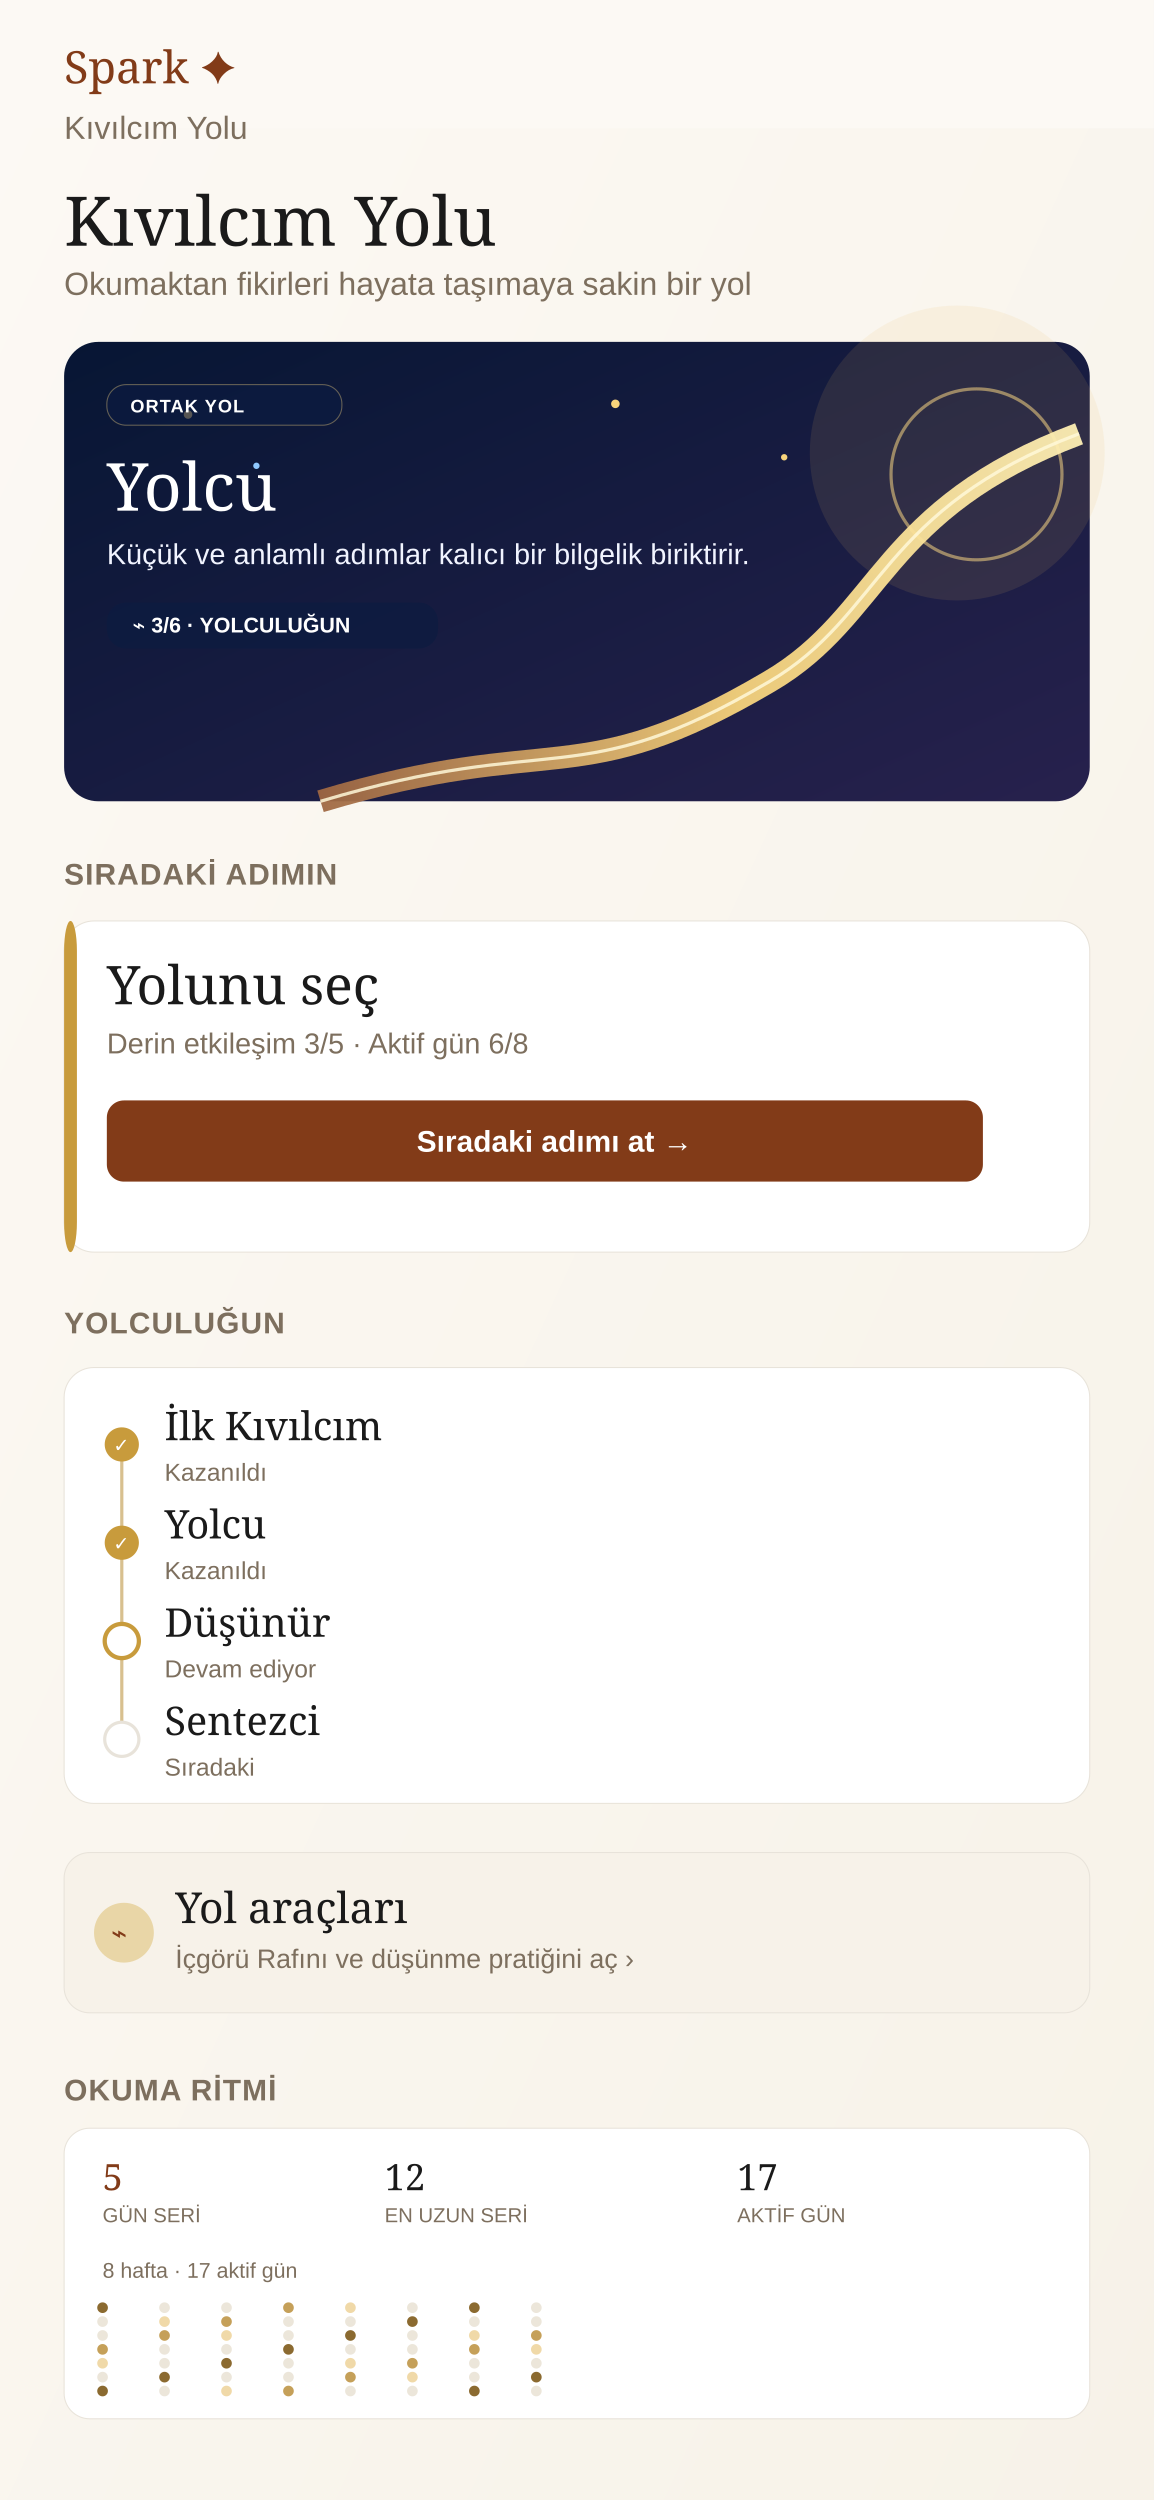
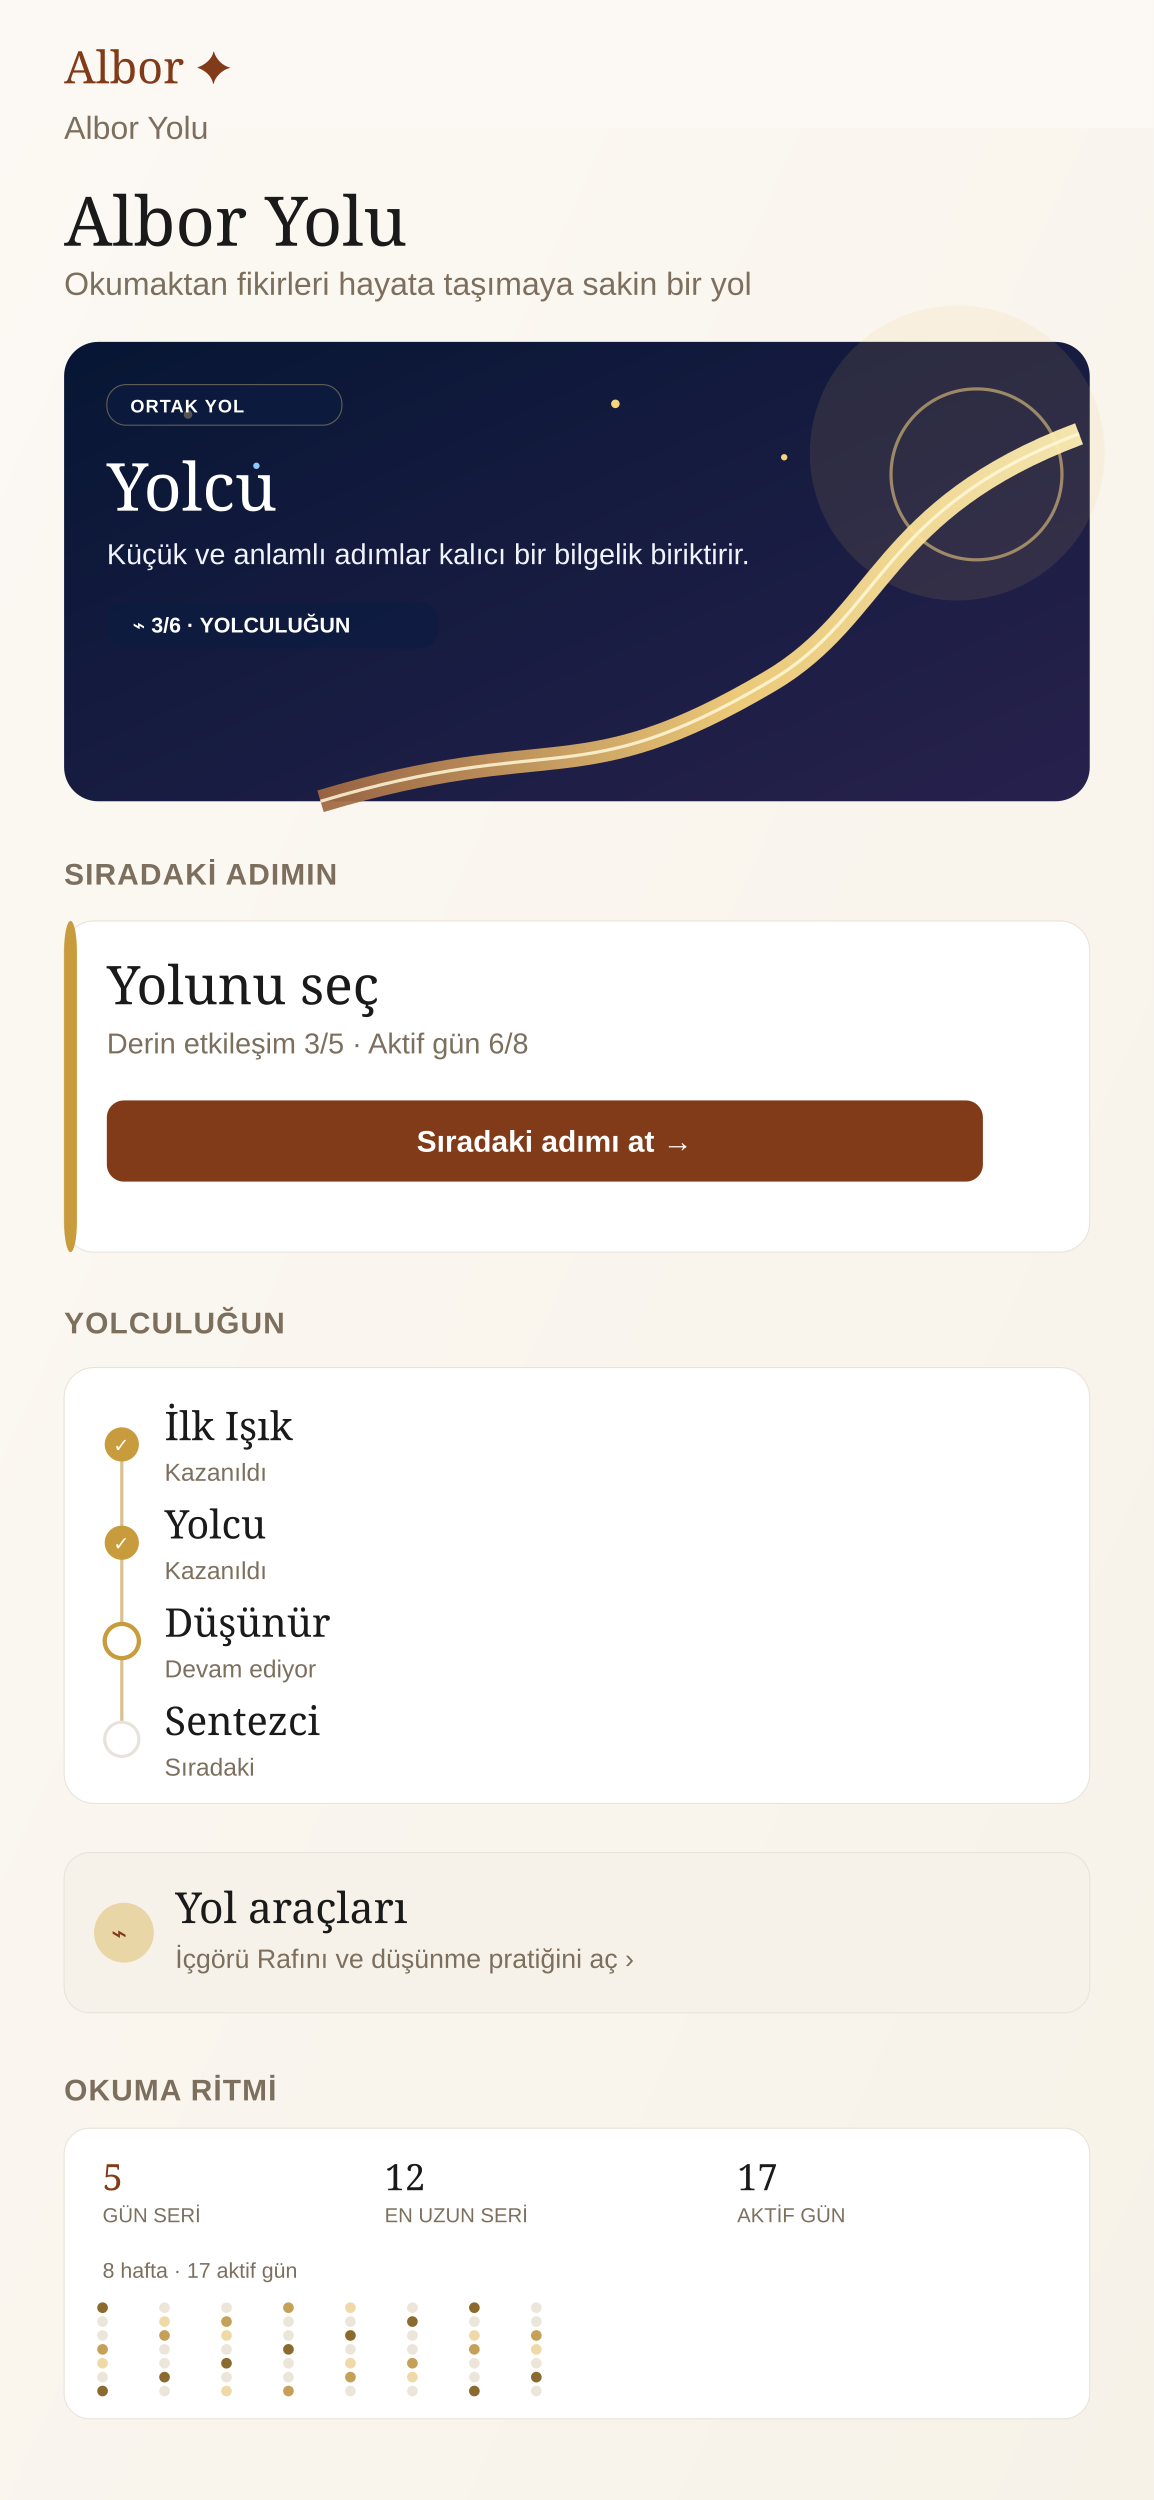
<svg xmlns="http://www.w3.org/2000/svg" width="1080" height="2340" viewBox="0 0 1080 2340">
  <defs>
    <linearGradient id="bg" x1="0" x2="1" y1="0" y2="1">
      <stop offset="0%" stop-color="#fcf9f4" />
      <stop offset="100%" stop-color="#f7f2e8" />
    </linearGradient>
    <linearGradient id="hero" x1="0" x2="1" y1="0" y2="1">
      <stop offset="0%" stop-color="#D8C08F" />
      <stop offset="100%" stop-color="#BE9347" />
    </linearGradient>
    <filter id="shadow" x="-20%" y="-20%" width="140%" height="140%">
      <feDropShadow dx="0" dy="8" stdDeviation="10" flood-opacity="0.12" flood-color="#6e5f4f" />
    </filter>
  </defs>
  <rect width="100%" height="100%" fill="url(#bg)" />
  <rect x="0" y="0" width="100%" height="120" fill="#fcf9f4" />
-   <text x="60" y="78" font-family="Georgia, serif" font-size="42" fill="#823b18">Spark ✦</text>
-   <text x="60" y="130" font-family="Arial, sans-serif" font-size="30" fill="#7D6F5E">Kıvılcım Yolu</text>
-   <text x="60" y="230" font-family="Georgia, serif" font-size="64" fill="#1A1A1A">Kıvılcım Yolu</text>
+   <text x="60" y="78" font-family="Georgia, serif" font-size="42" fill="#823b18">Albor ✦</text>
+   <text x="60" y="130" font-family="Arial, sans-serif" font-size="30" fill="#7D6F5E">Albor Yolu</text>
+   <text x="60" y="230" font-family="Georgia, serif" font-size="64" fill="#1A1A1A">Albor Yolu</text>
  <text x="60" y="276" font-family="Arial, sans-serif" font-size="30" fill="#7D6F5E">Okumaktan fikirleri hayata taşımaya sakin bir yol</text>
  <defs>
    <linearGradient id="journeyHero" x1="0" x2="1" y1="0" y2="1">
      <stop offset="0%" stop-color="#071634" />
      <stop offset="100%" stop-color="#27214d" />
    </linearGradient>
    <linearGradient id="journeyPath" x1="0" x2="1">
      <stop offset="0%" stop-color="#9E6642" />
      <stop offset="55%" stop-color="#F8D47C" />
      <stop offset="100%" stop-color="#FFF0B5" />
    </linearGradient>
  </defs>
  <rect x="60" y="320" rx="32" ry="32" width="960" height="430" fill="url(#journeyHero)" />
  <circle cx="896" cy="424" r="138" fill="#E8B85C" opacity="0.11" />
  <circle cx="914" cy="444" r="80" fill="none" stroke="#F9D783" stroke-width="3" opacity="0.54" />
  <path d="M300,750 C520,684 540,744 720,638 C826,576 824,476 1010,406" fill="none" stroke="url(#journeyPath)" stroke-width="21" opacity="0.94" />
  <path d="M300,750 C520,684 540,744 720,638 C826,576 824,476 1010,406" fill="none" stroke="#fff8d8" stroke-width="3" opacity="0.85" />
  <circle cx="176" cy="388" r="4" fill="#F8D47C" />
  <circle cx="240" cy="436" r="3" fill="#8FC8FF" />
  <circle cx="576" cy="378" r="4" fill="#F8D47C" />
  <circle cx="734" cy="428" r="3" fill="#F8D47C" />
  <rect x="100" y="360" rx="18" ry="18" width="220" height="38" fill="#0B1B40" opacity="0.68" stroke="#F9D783" stroke-opacity="0.56" />
  <text x="122" y="386" font-family="Arial, sans-serif" font-size="17" font-weight="700" letter-spacing="1" fill="#fff">ORTAK YOL</text>
  <text x="100" y="478" font-family="Georgia, serif" font-size="62" fill="#fff">Yolcu</text>
  <text x="100" y="528" font-family="Arial, sans-serif" font-size="27" fill="#F1F4FF">Küçük ve anlamlı adımlar kalıcı bir bilgelik biriktirir.</text>
  <rect x="100" y="564" rx="18" ry="18" width="310" height="43" fill="#0B1B40" opacity="0.7" />
  <text x="124" y="592" font-family="Arial, sans-serif" font-size="20" font-weight="700" fill="#fff">⌁  3/6 · YOLCULUĞUN</text>
  <text x="60" y="828" font-family="Arial, sans-serif" font-size="28" font-weight="700" letter-spacing="1" fill="#7D6F5E">SIRADAKİ ADIMIN</text>
  <rect x="60" y="862" rx="28" ry="28" width="960" height="310" fill="#ffffff" stroke="#E8E3DA" />
  <rect x="60" y="862" rx="28" ry="28" width="12" height="310" fill="#C89B3C" />
  <text x="100" y="940" font-family="Georgia, serif" font-size="50" fill="#1A1A1A">Yolunu seç</text>
  <text x="100" y="986" font-family="Arial, sans-serif" font-size="27" fill="#7D6F5E">Derin etkileşim 3/5  ·  Aktif gün 6/8</text>
  <rect x="100" y="1030" rx="16" ry="16" width="820" height="76" fill="#823b18" />
  <text x="390" y="1078" font-family="Arial, sans-serif" font-size="28" font-weight="700" fill="#fff">Sıradaki adımı at  →</text>
  <text x="60" y="1248" font-family="Arial, sans-serif" font-size="28" font-weight="700" letter-spacing="1" fill="#7D6F5E">YOLCULUĞUN</text>
  <rect x="60" y="1280" rx="28" ry="28" width="960" height="408" fill="#ffffff" stroke="#E8E3DA" />
  <line x1="114" y1="1354" x2="114" y2="1622" stroke="#D8C08F" stroke-width="3" />
  <circle cx="114" cy="1352" r="16" fill="#C89B3C" />
  <text x="106" y="1359" font-family="Arial" font-size="18" fill="#fff">✓</text>
-   <text x="154" y="1348" font-family="Georgia, serif" font-size="37" fill="#1A1A1A">İlk Kıvılcım</text>
+   <text x="154" y="1348" font-family="Georgia, serif" font-size="37" fill="#1A1A1A">İlk Işık</text>
  <text x="154" y="1386" font-family="Arial" font-size="23" fill="#7D6F5E">Kazanıldı</text>
  <circle cx="114" cy="1444" r="16" fill="#C89B3C" />
  <text x="106" y="1451" font-family="Arial" font-size="18" fill="#fff">✓</text>
  <text x="154" y="1440" font-family="Georgia, serif" font-size="37" fill="#1A1A1A">Yolcu</text>
  <text x="154" y="1478" font-family="Arial" font-size="23" fill="#7D6F5E">Kazanıldı</text>
  <circle cx="114" cy="1536" r="16" fill="#fff" stroke="#C89B3C" stroke-width="4" />
  <text x="154" y="1532" font-family="Georgia, serif" font-size="37" fill="#1A1A1A">Düşünür</text>
  <text x="154" y="1570" font-family="Arial" font-size="23" fill="#7D6F5E">Devam ediyor</text>
  <circle cx="114" cy="1628" r="16" fill="#fff" stroke="#E8E3DA" stroke-width="3" />
  <text x="154" y="1624" font-family="Georgia, serif" font-size="37" fill="#1A1A1A">Sentezci</text>
  <text x="154" y="1662" font-family="Arial" font-size="23" fill="#7D6F5E">Sıradaki</text>
  <rect x="60" y="1734" rx="24" ry="24" width="960" height="150" fill="#F7F2E9" stroke="#E8E3DA" />
  <circle cx="116" cy="1809" r="28" fill="#E9D6A7" />
  <text x="104" y="1818" font-family="Arial" font-size="25" fill="#823b18">⌁</text>
  <text x="164" y="1800" font-family="Georgia, serif" font-size="40" fill="#1A1A1A">Yol araçları</text>
  <text x="164" y="1842" font-family="Arial, sans-serif" font-size="25" fill="#7D6F5E">İçgörü Rafını ve düşünme pratiğini aç  ›</text>
  <text x="60" y="1966" font-family="Arial, sans-serif" font-size="28" font-weight="700" letter-spacing="1" fill="#7D6F5E">OKUMA RİTMİ</text>
  <rect x="60" y="1992" rx="24" ry="24" width="960" height="272" fill="#ffffff" stroke="#E8E3DA" />
  <text x="96" y="2050" font-family="Georgia, serif" font-size="34" fill="#823b18">5</text>
  <text x="96" y="2080" font-family="Arial" font-size="19" fill="#7D6F5E">GÜN SERİ</text>
  <text x="360" y="2050" font-family="Georgia, serif" font-size="34" fill="#1A1A1A">12</text>
  <text x="360" y="2080" font-family="Arial" font-size="19" fill="#7D6F5E">EN UZUN SERİ</text>
  <text x="690" y="2050" font-family="Georgia, serif" font-size="34" fill="#1A1A1A">17</text>
  <text x="690" y="2080" font-family="Arial" font-size="19" fill="#7D6F5E">AKTİF GÜN</text>
  <text x="96" y="2132" font-family="Arial" font-size="20" fill="#7D6F5E">8 hafta · 17 aktif gün</text>
  <g>
    <circle cx="96" cy="2160" r="5" fill="#8B6A30" />
    <circle cx="96" cy="2173" r="5" fill="#ECE6DA" />
    <circle cx="96" cy="2186" r="5" fill="#ECE6DA" />
    <circle cx="96" cy="2199" r="5" fill="#C5A059" />
    <circle cx="96" cy="2212" r="5" fill="#F0D9A8" />
    <circle cx="96" cy="2225" r="5" fill="#ECE6DA" />
    <circle cx="96" cy="2238" r="5" fill="#8B6A30" />
    <circle cx="154" cy="2160" r="5" fill="#ECE6DA" />
    <circle cx="154" cy="2173" r="5" fill="#F0D9A8" />
    <circle cx="154" cy="2186" r="5" fill="#C5A059" />
    <circle cx="154" cy="2199" r="5" fill="#ECE6DA" />
    <circle cx="154" cy="2212" r="5" fill="#ECE6DA" />
    <circle cx="154" cy="2225" r="5" fill="#8B6A30" />
    <circle cx="154" cy="2238" r="5" fill="#ECE6DA" />
    <circle cx="212" cy="2160" r="5" fill="#ECE6DA" />
    <circle cx="212" cy="2173" r="5" fill="#C5A059" />
    <circle cx="212" cy="2186" r="5" fill="#F0D9A8" />
    <circle cx="212" cy="2199" r="5" fill="#ECE6DA" />
    <circle cx="212" cy="2212" r="5" fill="#8B6A30" />
    <circle cx="212" cy="2225" r="5" fill="#ECE6DA" />
    <circle cx="212" cy="2238" r="5" fill="#F0D9A8" />
    <circle cx="270" cy="2160" r="5" fill="#C5A059" />
    <circle cx="270" cy="2173" r="5" fill="#ECE6DA" />
    <circle cx="270" cy="2186" r="5" fill="#ECE6DA" />
    <circle cx="270" cy="2199" r="5" fill="#8B6A30" />
    <circle cx="270" cy="2212" r="5" fill="#ECE6DA" />
    <circle cx="270" cy="2225" r="5" fill="#ECE6DA" />
    <circle cx="270" cy="2238" r="5" fill="#C5A059" />
    <circle cx="328" cy="2160" r="5" fill="#F0D9A8" />
    <circle cx="328" cy="2173" r="5" fill="#ECE6DA" />
    <circle cx="328" cy="2186" r="5" fill="#8B6A30" />
    <circle cx="328" cy="2199" r="5" fill="#ECE6DA" />
    <circle cx="328" cy="2212" r="5" fill="#F0D9A8" />
    <circle cx="328" cy="2225" r="5" fill="#C5A059" />
    <circle cx="328" cy="2238" r="5" fill="#ECE6DA" />
    <circle cx="386" cy="2160" r="5" fill="#ECE6DA" />
    <circle cx="386" cy="2173" r="5" fill="#8B6A30" />
    <circle cx="386" cy="2186" r="5" fill="#ECE6DA" />
    <circle cx="386" cy="2199" r="5" fill="#ECE6DA" />
    <circle cx="386" cy="2212" r="5" fill="#C5A059" />
    <circle cx="386" cy="2225" r="5" fill="#F0D9A8" />
    <circle cx="386" cy="2238" r="5" fill="#ECE6DA" />
    <circle cx="444" cy="2160" r="5" fill="#8B6A30" />
    <circle cx="444" cy="2173" r="5" fill="#ECE6DA" />
    <circle cx="444" cy="2186" r="5" fill="#F0D9A8" />
    <circle cx="444" cy="2199" r="5" fill="#C5A059" />
    <circle cx="444" cy="2212" r="5" fill="#ECE6DA" />
    <circle cx="444" cy="2225" r="5" fill="#ECE6DA" />
    <circle cx="444" cy="2238" r="5" fill="#8B6A30" />
    <circle cx="502" cy="2160" r="5" fill="#ECE6DA" />
    <circle cx="502" cy="2173" r="5" fill="#ECE6DA" />
    <circle cx="502" cy="2186" r="5" fill="#C5A059" />
    <circle cx="502" cy="2199" r="5" fill="#F0D9A8" />
    <circle cx="502" cy="2212" r="5" fill="#ECE6DA" />
    <circle cx="502" cy="2225" r="5" fill="#8B6A30" />
    <circle cx="502" cy="2238" r="5" fill="#ECE6DA" />
  </g>
</svg>
